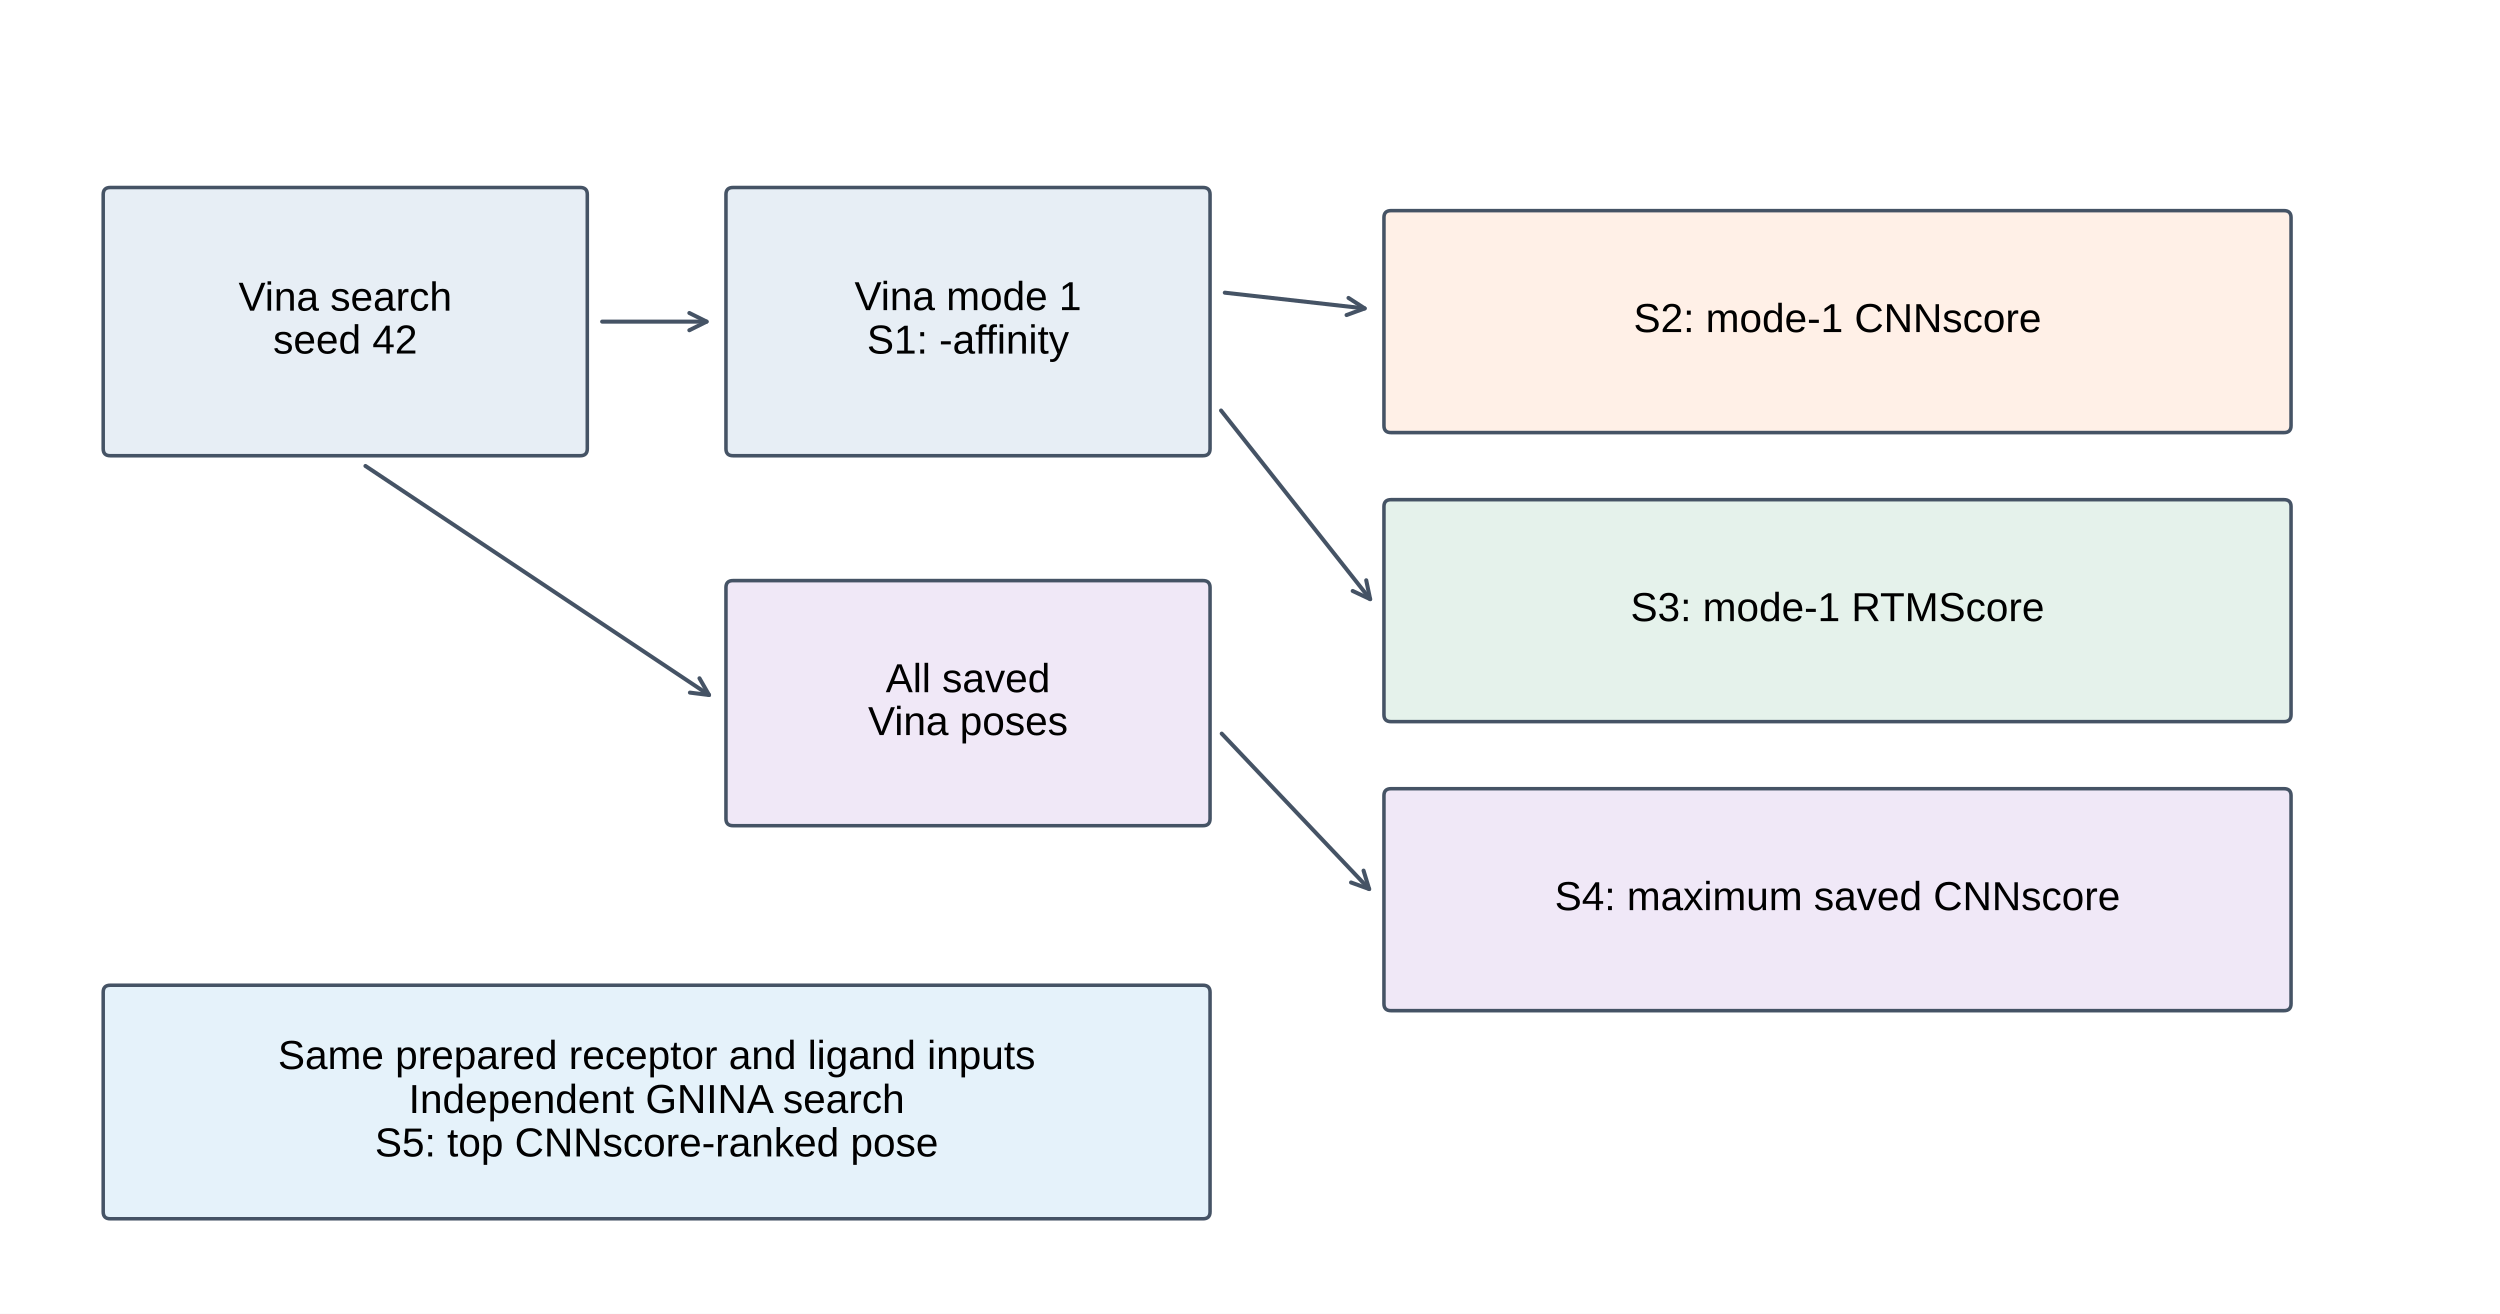
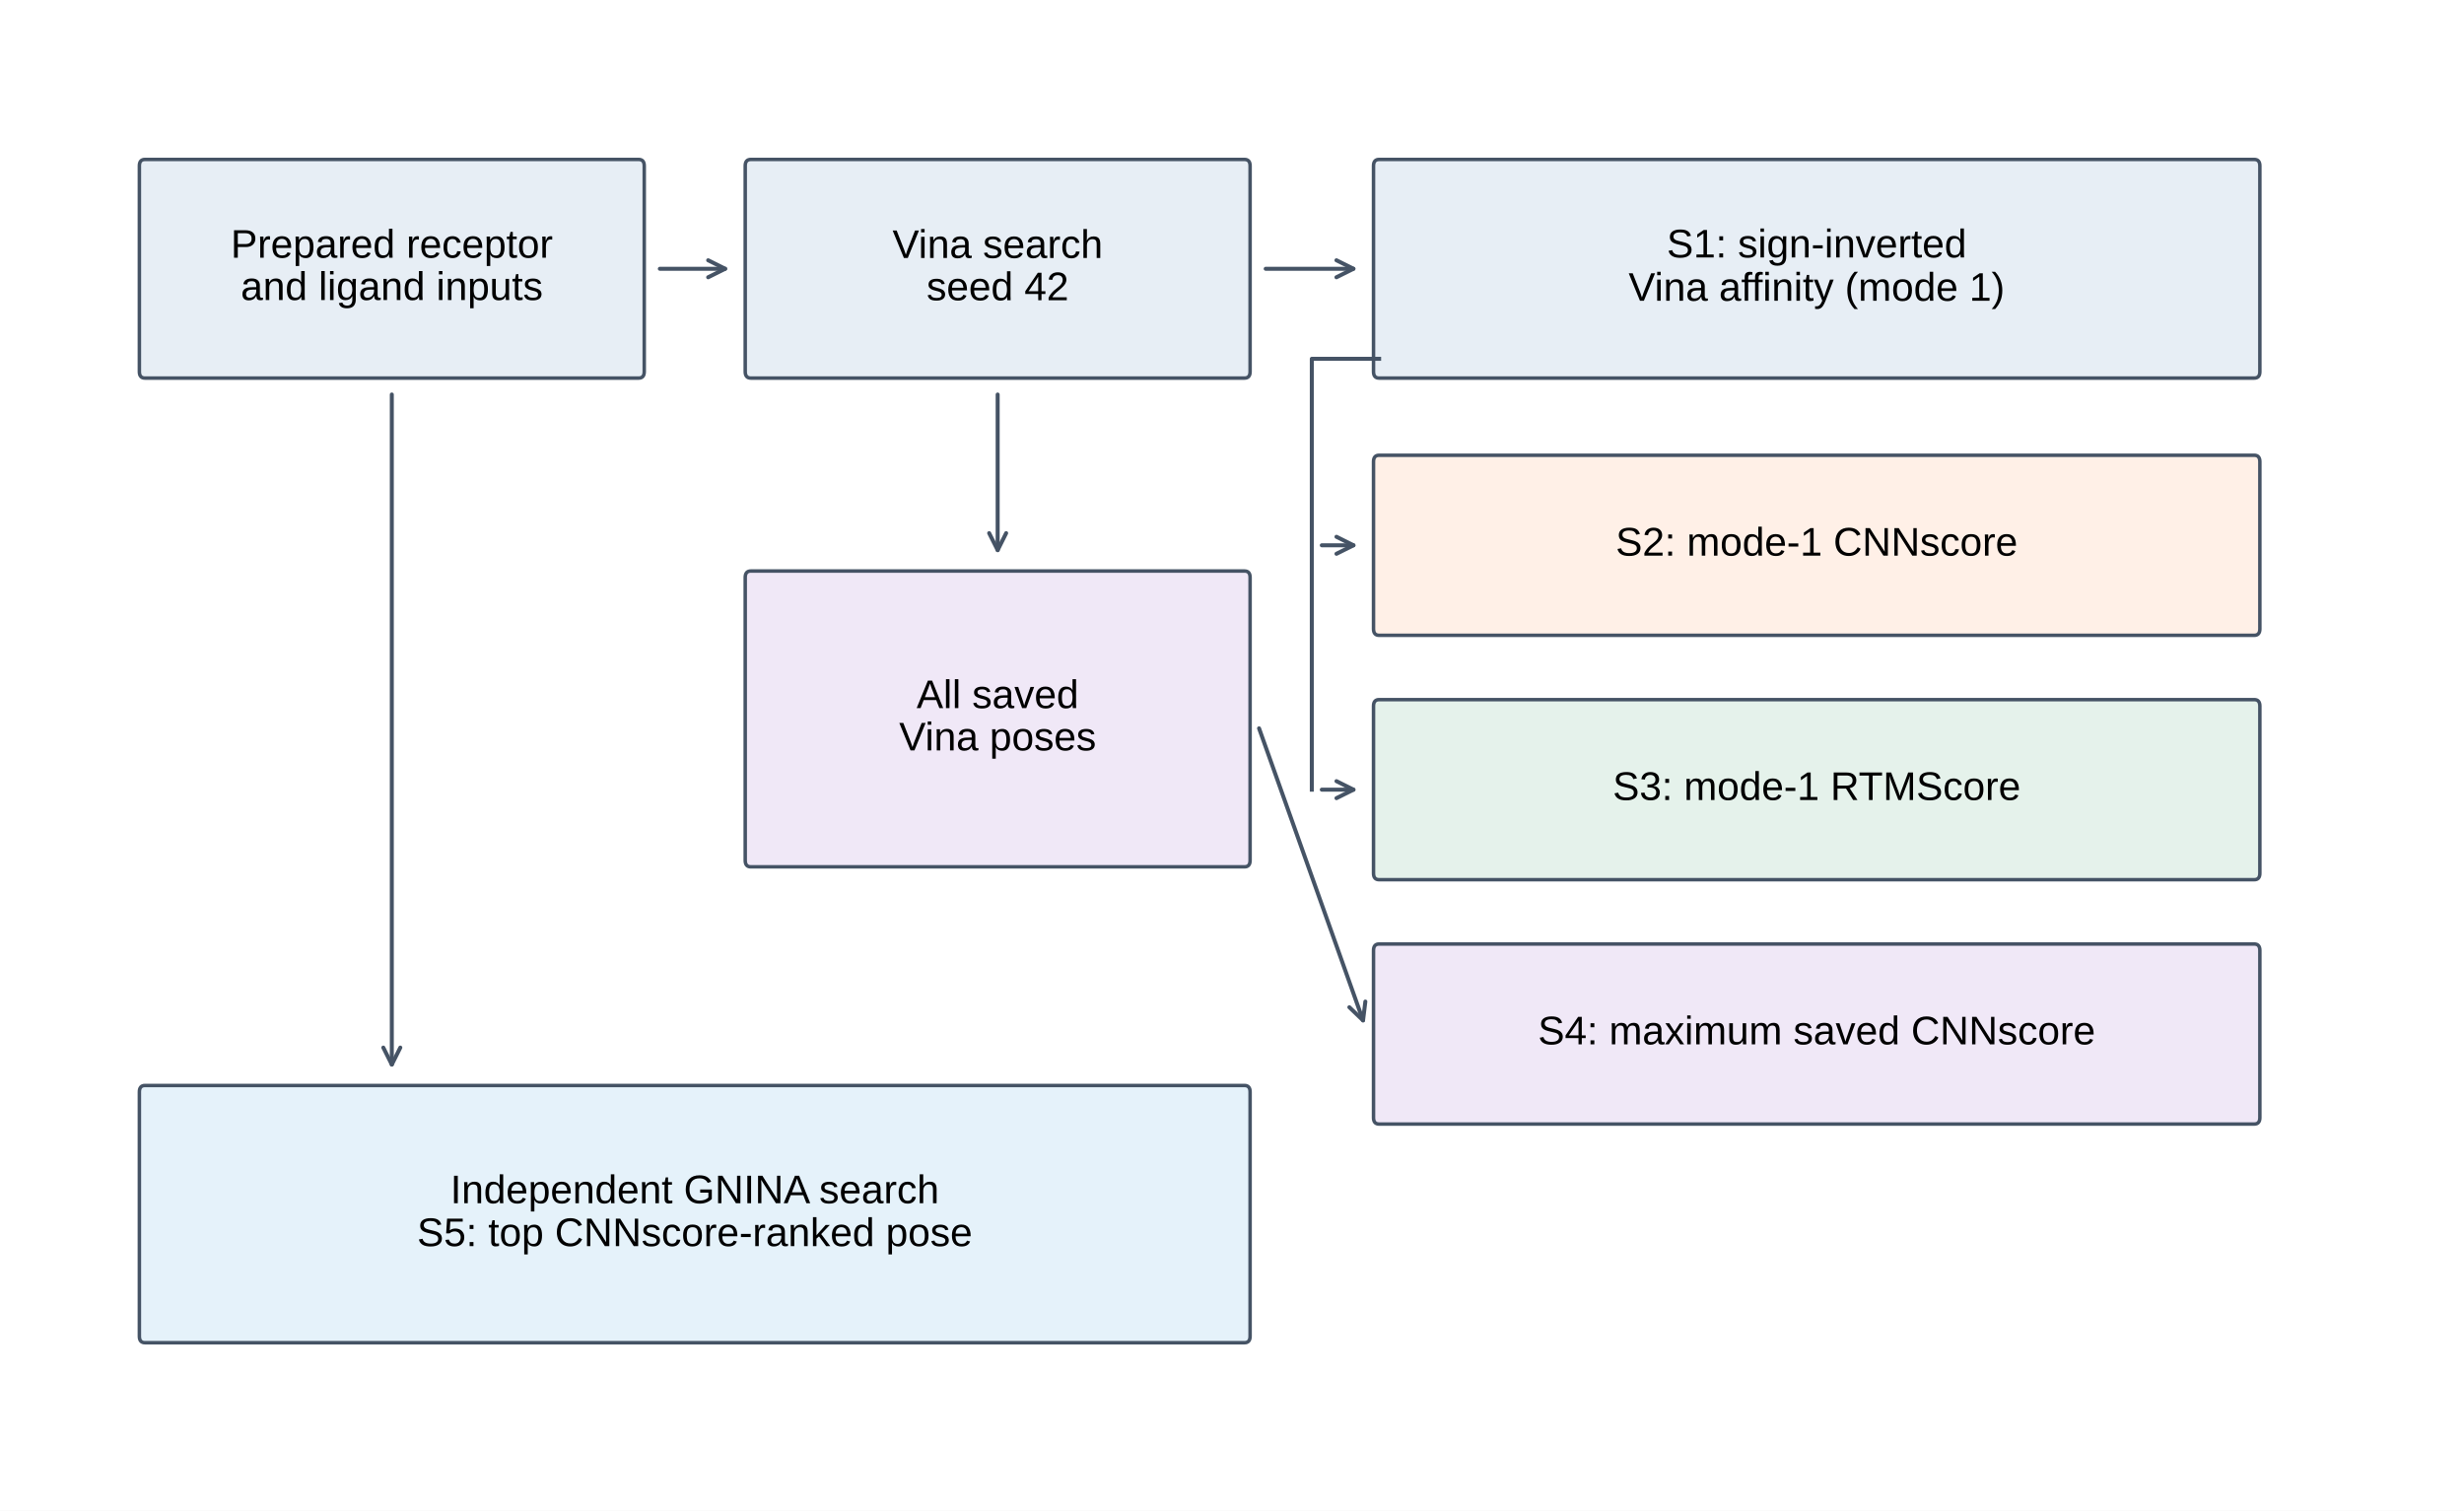
- <svg xmlns="http://www.w3.org/2000/svg" width="493.228pt" height="259.2pt" viewBox="0 0 493.228 259.2" version="1.1">
+ <svg xmlns="http://www.w3.org/2000/svg" width="493.228pt" height="302.4pt" viewBox="0 0 493.228 302.4" version="1.1">
  <defs>
    <style type="text/css">*{stroke-linejoin: round; stroke-linecap: butt}</style>
  </defs>
  <g id="figure_1">
    <g id="patch_1">
-       <path d="M 0 259.2  L 493.228 259.2  L 493.228 0  L 0 0  z " style="fill: #ffffff" />
+       <path d="M 0 302.4  L 493.228 302.4  L 493.228 0  L 0 0  z " style="fill: #ffffff" />
    </g>
    <g id="axes_1">
      <g id="patch_2">
-         <path d="M 21.751 89.911  L 114.478 89.911  Q 115.869 89.911 115.869 88.543  L 115.869 38.362  Q 115.869 36.993 114.478 36.993  L 21.751 36.993  Q 20.36 36.993 20.36 38.362  L 20.36 88.543  Q 20.36 89.911 21.751 89.911  z " clip-path="url(#p9dc308617f)" style="fill: #e7eef5; stroke: #455365; stroke-width: 0.7; stroke-linejoin: miter" />
+         <path d="M 29.022 75.68  L 127.839 75.68  Q 128.962 75.68 128.962 74.392  L 128.962 33.201  Q 128.962 31.914 127.839 31.914  L 29.022 31.914  Q 27.899 31.914 27.899 33.201  L 27.899 74.392  Q 27.899 75.68 29.022 75.68  z " clip-path="url(#p4832a18954)" style="fill: #e7eef5; stroke: #455365; stroke-width: 0.7; stroke-linejoin: miter" />
      </g>
      <g id="patch_3">
-         <path d="M 144.615 89.911  L 237.341 89.911  Q 238.732 89.911 238.732 88.543  L 238.732 38.362  Q 238.732 36.993 237.341 36.993  L 144.615 36.993  Q 143.224 36.993 143.224 38.362  L 143.224 88.543  Q 143.224 89.911 144.615 89.911  z " clip-path="url(#p9dc308617f)" style="fill: #e7eef5; stroke: #455365; stroke-width: 0.7; stroke-linejoin: miter" />
+         <path d="M 150.297 75.68  L 249.115 75.68  Q 250.237 75.68 250.237 74.392  L 250.237 33.201  Q 250.237 31.914 249.115 31.914  L 150.297 31.914  Q 149.174 31.914 149.174 33.201  L 149.174 74.392  Q 149.174 75.68 150.297 75.68  z " clip-path="url(#p4832a18954)" style="fill: #e7eef5; stroke: #455365; stroke-width: 0.7; stroke-linejoin: miter" />
      </g>
      <g id="patch_4">
-         <path d="M 274.432 85.349  L 450.613 85.349  Q 452.004 85.349 452.004 83.981  L 452.004 42.924  Q 452.004 41.555 450.613 41.555  L 274.432 41.555  Q 273.041 41.555 273.041 42.924  L 273.041 83.981  Q 273.041 85.349 274.432 85.349  z " clip-path="url(#p9dc308617f)" style="fill: #fff0e7; stroke: #455365; stroke-width: 0.7; stroke-linejoin: miter" />
+         <path d="M 276.065 75.68  L 451.241 75.68  Q 452.364 75.68 452.364 74.392  L 452.364 33.201  Q 452.364 31.914 451.241 31.914  L 276.065 31.914  Q 274.942 31.914 274.942 33.201  L 274.942 74.392  Q 274.942 75.68 276.065 75.68  z " clip-path="url(#p4832a18954)" style="fill: #e7eef5; stroke: #455365; stroke-width: 0.7; stroke-linejoin: miter" />
      </g>
      <g id="patch_5">
-         <path d="M 274.432 142.373  L 450.613 142.373  Q 452.004 142.373 452.004 141.005  L 452.004 99.948  Q 452.004 98.579 450.613 98.579  L 274.432 98.579  Q 273.041 98.579 273.041 99.948  L 273.041 141.005  Q 273.041 142.373 274.432 142.373  z " clip-path="url(#p9dc308617f)" style="fill: #e5f2eb; stroke: #455365; stroke-width: 0.7; stroke-linejoin: miter" />
+         <path d="M 276.065 127.168  L 451.241 127.168  Q 452.364 127.168 452.364 125.881  L 452.364 92.413  Q 452.364 91.126 451.241 91.126  L 276.065 91.126  Q 274.942 91.126 274.942 92.413  L 274.942 125.881  Q 274.942 127.168 276.065 127.168  z " clip-path="url(#p4832a18954)" style="fill: #fff0e7; stroke: #455365; stroke-width: 0.7; stroke-linejoin: miter" />
      </g>
      <g id="patch_6">
-         <path d="M 144.615 162.902  L 237.341 162.902  Q 238.732 162.902 238.732 161.533  L 238.732 115.914  Q 238.732 114.546 237.341 114.546  L 144.615 114.546  Q 143.224 114.546 143.224 115.914  L 143.224 161.533  Q 143.224 162.902 144.615 162.902  z " clip-path="url(#p9dc308617f)" style="fill: #f0e8f7; stroke: #455365; stroke-width: 0.7; stroke-linejoin: miter" />
+         <path d="M 276.065 176.083  L 451.241 176.083  Q 452.364 176.083 452.364 174.795  L 452.364 141.328  Q 452.364 140.04 451.241 140.04  L 276.065 140.04  Q 274.942 140.04 274.942 141.328  L 274.942 174.795  Q 274.942 176.083 276.065 176.083  z " clip-path="url(#p4832a18954)" style="fill: #e5f2eb; stroke: #455365; stroke-width: 0.7; stroke-linejoin: miter" />
      </g>
      <g id="patch_7">
-         <path d="M 274.432 199.397  L 450.613 199.397  Q 452.004 199.397 452.004 198.029  L 452.004 156.972  Q 452.004 155.603 450.613 155.603  L 274.432 155.603  Q 273.041 155.603 273.041 156.972  L 273.041 198.029  Q 273.041 199.397 274.432 199.397  z " clip-path="url(#p9dc308617f)" style="fill: #f0e8f7; stroke: #455365; stroke-width: 0.7; stroke-linejoin: miter" />
+         <path d="M 150.297 173.508  L 249.115 173.508  Q 250.237 173.508 250.237 172.221  L 250.237 115.583  Q 250.237 114.296 249.115 114.296  L 150.297 114.296  Q 149.174 114.296 149.174 115.583  L 149.174 172.221  Q 149.174 173.508 150.297 173.508  z " clip-path="url(#p4832a18954)" style="fill: #f0e8f7; stroke: #455365; stroke-width: 0.7; stroke-linejoin: miter" />
      </g>
      <g id="patch_8">
-         <path d="M 21.751 240.455  L 237.341 240.455  Q 238.732 240.455 238.732 239.086  L 238.732 195.748  Q 238.732 194.379 237.341 194.379  L 21.751 194.379  Q 20.36 194.379 20.36 195.748  L 20.36 239.086  Q 20.36 240.455 21.751 240.455  z " clip-path="url(#p9dc308617f)" style="fill: #e5f2fa; stroke: #455365; stroke-width: 0.7; stroke-linejoin: miter" />
+         <path d="M 276.065 224.997  L 451.241 224.997  Q 452.364 224.997 452.364 223.71  L 452.364 190.242  Q 452.364 188.955 451.241 188.955  L 276.065 188.955  Q 274.942 188.955 274.942 190.242  L 274.942 223.71  Q 274.942 224.997 276.065 224.997  z " clip-path="url(#p4832a18954)" style="fill: #f0e8f7; stroke: #455365; stroke-width: 0.7; stroke-linejoin: miter" />
+       </g>
+       <g id="patch_9">
+         <path d="M 29.022 268.762  L 249.115 268.762  Q 250.237 268.762 250.237 267.475  L 250.237 218.561  Q 250.237 217.274 249.115 217.274  L 29.022 217.274  Q 27.899 217.274 27.899 218.561  L 27.899 267.475  Q 27.899 268.762 29.022 268.762  z " clip-path="url(#p4832a18954)" style="fill: #e5f2fa; stroke: #455365; stroke-width: 0.7; stroke-linejoin: miter" />
+       </g>
+       <g id="line2d_1">
+         <path d="M 276.065 71.818  L 262.59 71.818  L 262.59 158.061  " clip-path="url(#p4832a18954)" style="fill: none; stroke: #455365; stroke-width: 0.8; stroke-linecap: square" />
      </g>
      <g id="text_1">
-         <text style="font-size: 8px; font-family: 'Arial', sans-serif" transform="translate(47.06296 61.28954)">Vina search</text>
-         <text style="font-size: 8px; font-family: 'Arial', sans-serif" transform="translate(53.88171 69.75104)">seed 42</text>
+         <text style="font-size: 8px; font-family: 'Arial', sans-serif" transform="translate(46.1927 51.58733)">Prepared receptor</text>
+         <text style="font-size: 8px; font-family: 'Arial', sans-serif" transform="translate(48.18645 60.04883)">and ligand inputs</text>
      </g>
      <g id="text_2">
-         <text style="font-size: 8px; font-family: 'Arial', sans-serif" transform="translate(168.5905 61.18416)">Vina mode 1</text>
-         <text style="font-size: 8px; font-family: 'Arial', sans-serif" transform="translate(171.0411 69.76266)">S1: -affinity</text>
-       </g>
-       <g id="patch_9">
-         <path d="M 118.798 63.452  Q 129.548 63.452 139.403 63.452  " style="fill: none; stroke: #455365; stroke-width: 0.8; stroke-linecap: round" />
-         <path d="M 136.003 61.752  L 139.403 63.452  L 136.003 65.152  " style="fill: none; stroke: #455365; stroke-width: 0.8; stroke-linecap: round" />
+         <text style="font-size: 8px; font-family: 'Arial', sans-serif" transform="translate(178.6541 51.63421)">Vina search</text>
+         <text style="font-size: 8px; font-family: 'Arial', sans-serif" transform="translate(185.4728 60.09571)">seed 42</text>
      </g>
      <g id="text_3">
-         <text style="font-size: 8px; font-family: 'Arial', sans-serif; text-anchor: middle" x="362.523" y="65.52" transform="rotate(-0 362.5228 65.52029)">S2: mode-1 CNNscore</text>
+         <text style="font-size: 8px; font-family: 'Arial', sans-serif" transform="translate(333.639 51.53071)">S1: sign-inverted</text>
+         <text style="font-size: 8px; font-family: 'Arial', sans-serif" transform="translate(326.0002 60.20296)">Vina affinity (mode 1)</text>
      </g>
      <g id="patch_10">
-         <path d="M 241.644 57.745  Q 255.884 59.346 269.235 60.847  " style="fill: none; stroke: #455365; stroke-width: 0.8; stroke-linecap: round" />
-         <path d="M 266.047 58.778  L 269.235 60.847  L 265.667 62.157  " style="fill: none; stroke: #455365; stroke-width: 0.8; stroke-linecap: round" />
+         <path d="M 132.08 53.797  Q 139.066 53.797 145.157 53.797  " style="fill: none; stroke: #455365; stroke-width: 0.8; stroke-linecap: round" />
+         <path d="M 141.757 52.097  L 145.157 53.797  L 141.757 55.497  " style="fill: none; stroke: #455365; stroke-width: 0.8; stroke-linecap: round" />
+       </g>
+       <g id="patch_11">
+         <path d="M 253.359 53.797  Q 262.587 53.797 270.921 53.797  " style="fill: none; stroke: #455365; stroke-width: 0.8; stroke-linecap: round" />
+         <path d="M 267.521 52.097  L 270.921 53.797  L 267.521 55.497  " style="fill: none; stroke: #455365; stroke-width: 0.8; stroke-linecap: round" />
      </g>
      <g id="text_4">
-         <text style="font-size: 8px; font-family: 'Arial', sans-serif; text-anchor: middle" x="362.523" y="122.544" transform="rotate(-0 362.5228 122.5443)">S3: mode-1 RTMScore</text>
-       </g>
-       <g id="patch_11">
-         <path d="M 240.902 80.99  Q 255.888 99.949 270.319 118.206  " style="fill: none; stroke: #455365; stroke-width: 0.8; stroke-linecap: round" />
-         <path d="M 269.544 114.484  L 270.319 118.206  L 266.877 116.592  " style="fill: none; stroke: #455365; stroke-width: 0.8; stroke-linecap: round" />
+         <text style="font-size: 8px; font-family: 'Arial', sans-serif; text-anchor: middle" x="363.653" y="111.215" transform="rotate(-0 363.6527 111.2153)">S2: mode-1 CNNscore</text>
      </g>
      <g id="text_5">
-         <text style="font-size: 8px; font-family: 'Arial', sans-serif" transform="translate(174.748 136.5612)">All saved</text>
-         <text style="font-size: 8px; font-family: 'Arial', sans-serif" transform="translate(171.258 145.0227)">Vina poses</text>
+         <text style="font-size: 8px; font-family: 'Arial', sans-serif; text-anchor: middle" x="363.653" y="160.13" transform="rotate(-0 363.6527 160.1296)">S3: mode-1 RTMScore</text>
      </g>
      <g id="patch_12">
-         <path d="M 72.098 91.933  Q 106.365 114.774 139.888 137.118  " style="fill: none; stroke: #455365; stroke-width: 0.8; stroke-linecap: round" />
-         <path d="M 138.001 133.818  L 139.888 137.118  L 136.116 136.647  " style="fill: none; stroke: #455365; stroke-width: 0.8; stroke-linecap: round" />
+         <path d="M 264.588 109.147  Q 268.205 109.147 270.928 109.147  " style="fill: none; stroke: #455365; stroke-width: 0.8; stroke-linecap: round" />
+         <path d="M 267.528 107.447  L 270.928 109.147  L 267.528 110.847  " style="fill: none; stroke: #455365; stroke-width: 0.8; stroke-linecap: round" />
+       </g>
+       <g id="patch_13">
+         <path d="M 264.588 158.061  Q 268.205 158.061 270.928 158.061  " style="fill: none; stroke: #455365; stroke-width: 0.8; stroke-linecap: round" />
+         <path d="M 267.528 156.361  L 270.928 158.061  L 267.528 159.761  " style="fill: none; stroke: #455365; stroke-width: 0.8; stroke-linecap: round" />
      </g>
      <g id="text_6">
-         <text style="font-size: 8px; font-family: 'Arial', sans-serif; text-anchor: middle" x="362.523" y="179.568" transform="rotate(-0 362.5228 179.5683)">S4: maximum saved CNNscore</text>
+         <text style="font-size: 8px; font-family: 'Arial', sans-serif" transform="translate(183.4759 141.7395)">All saved</text>
+         <text style="font-size: 8px; font-family: 'Arial', sans-serif" transform="translate(179.9859 150.201)">Vina poses</text>
      </g>
-       <g id="patch_13">
-         <path d="M 241.036 144.737  Q 255.888 160.394 270.123 175.401  " style="fill: none; stroke: #455365; stroke-width: 0.8; stroke-linecap: round" />
-         <path d="M 269.017 171.765  L 270.123 175.401  L 266.55 174.105  " style="fill: none; stroke: #455365; stroke-width: 0.8; stroke-linecap: round" />
+       <g id="patch_14">
+         <path d="M 199.706 78.969  Q 199.706 94.989 199.706 110.116  " style="fill: none; stroke: #455365; stroke-width: 0.8; stroke-linecap: round" />
+         <path d="M 201.406 106.716  L 199.706 110.116  L 198.006 106.716  " style="fill: none; stroke: #455365; stroke-width: 0.8; stroke-linecap: round" />
      </g>
      <g id="text_7">
-         <text style="font-size: 8px; font-family: 'Arial', sans-serif" transform="translate(54.83767 210.9085)">Same prepared receptor and ligand inputs</text>
-         <text style="font-size: 8px; font-family: 'Arial', sans-serif" transform="translate(80.62892 219.5807)">Independent GNINA search</text>
-         <text style="font-size: 8px; font-family: 'Arial', sans-serif" transform="translate(73.96767 228.1592)">S5: top CNNscore-ranked pose</text>
+         <text style="font-size: 8px; font-family: 'Arial', sans-serif; text-anchor: middle" x="363.653" y="209.044" transform="rotate(-0 363.6527 209.0439)">S4: maximum saved CNNscore</text>
+       </g>
+       <g id="patch_15">
+         <path d="M 252.031 145.785  Q 262.589 175.437 272.847 204.247  " style="fill: none; stroke: #455365; stroke-width: 0.8; stroke-linecap: round" />
+         <path d="M 273.308 200.474  L 272.847 204.247  L 270.105 201.614  " style="fill: none; stroke: #455365; stroke-width: 0.8; stroke-linecap: round" />
+       </g>
+       <g id="text_8">
+         <text style="font-size: 8px; font-family: 'Arial', sans-serif" transform="translate(90.15056 240.8455)">Independent GNINA search</text>
+         <text style="font-size: 8px; font-family: 'Arial', sans-serif" transform="translate(83.48931 249.424)">S5: top CNNscore-ranked pose</text>
+       </g>
+       <g id="patch_16">
+         <path d="M 78.43 78.965  Q 78.43 146.474 78.43 213.089  " style="fill: none; stroke: #455365; stroke-width: 0.8; stroke-linecap: round" />
+         <path d="M 80.13 209.689  L 78.43 213.089  L 76.73 209.689  " style="fill: none; stroke: #455365; stroke-width: 0.8; stroke-linecap: round" />
      </g>
    </g>
  </g>
  <defs>
-     <clipPath id="p9dc308617f">
-       <rect x="14.797" y="15.552" width="463.635" height="228.096" />
+     <clipPath id="p4832a18954">
+       <rect x="24.53" y="17.755" width="449.169" height="257.444" />
    </clipPath>
  </defs>
</svg>
